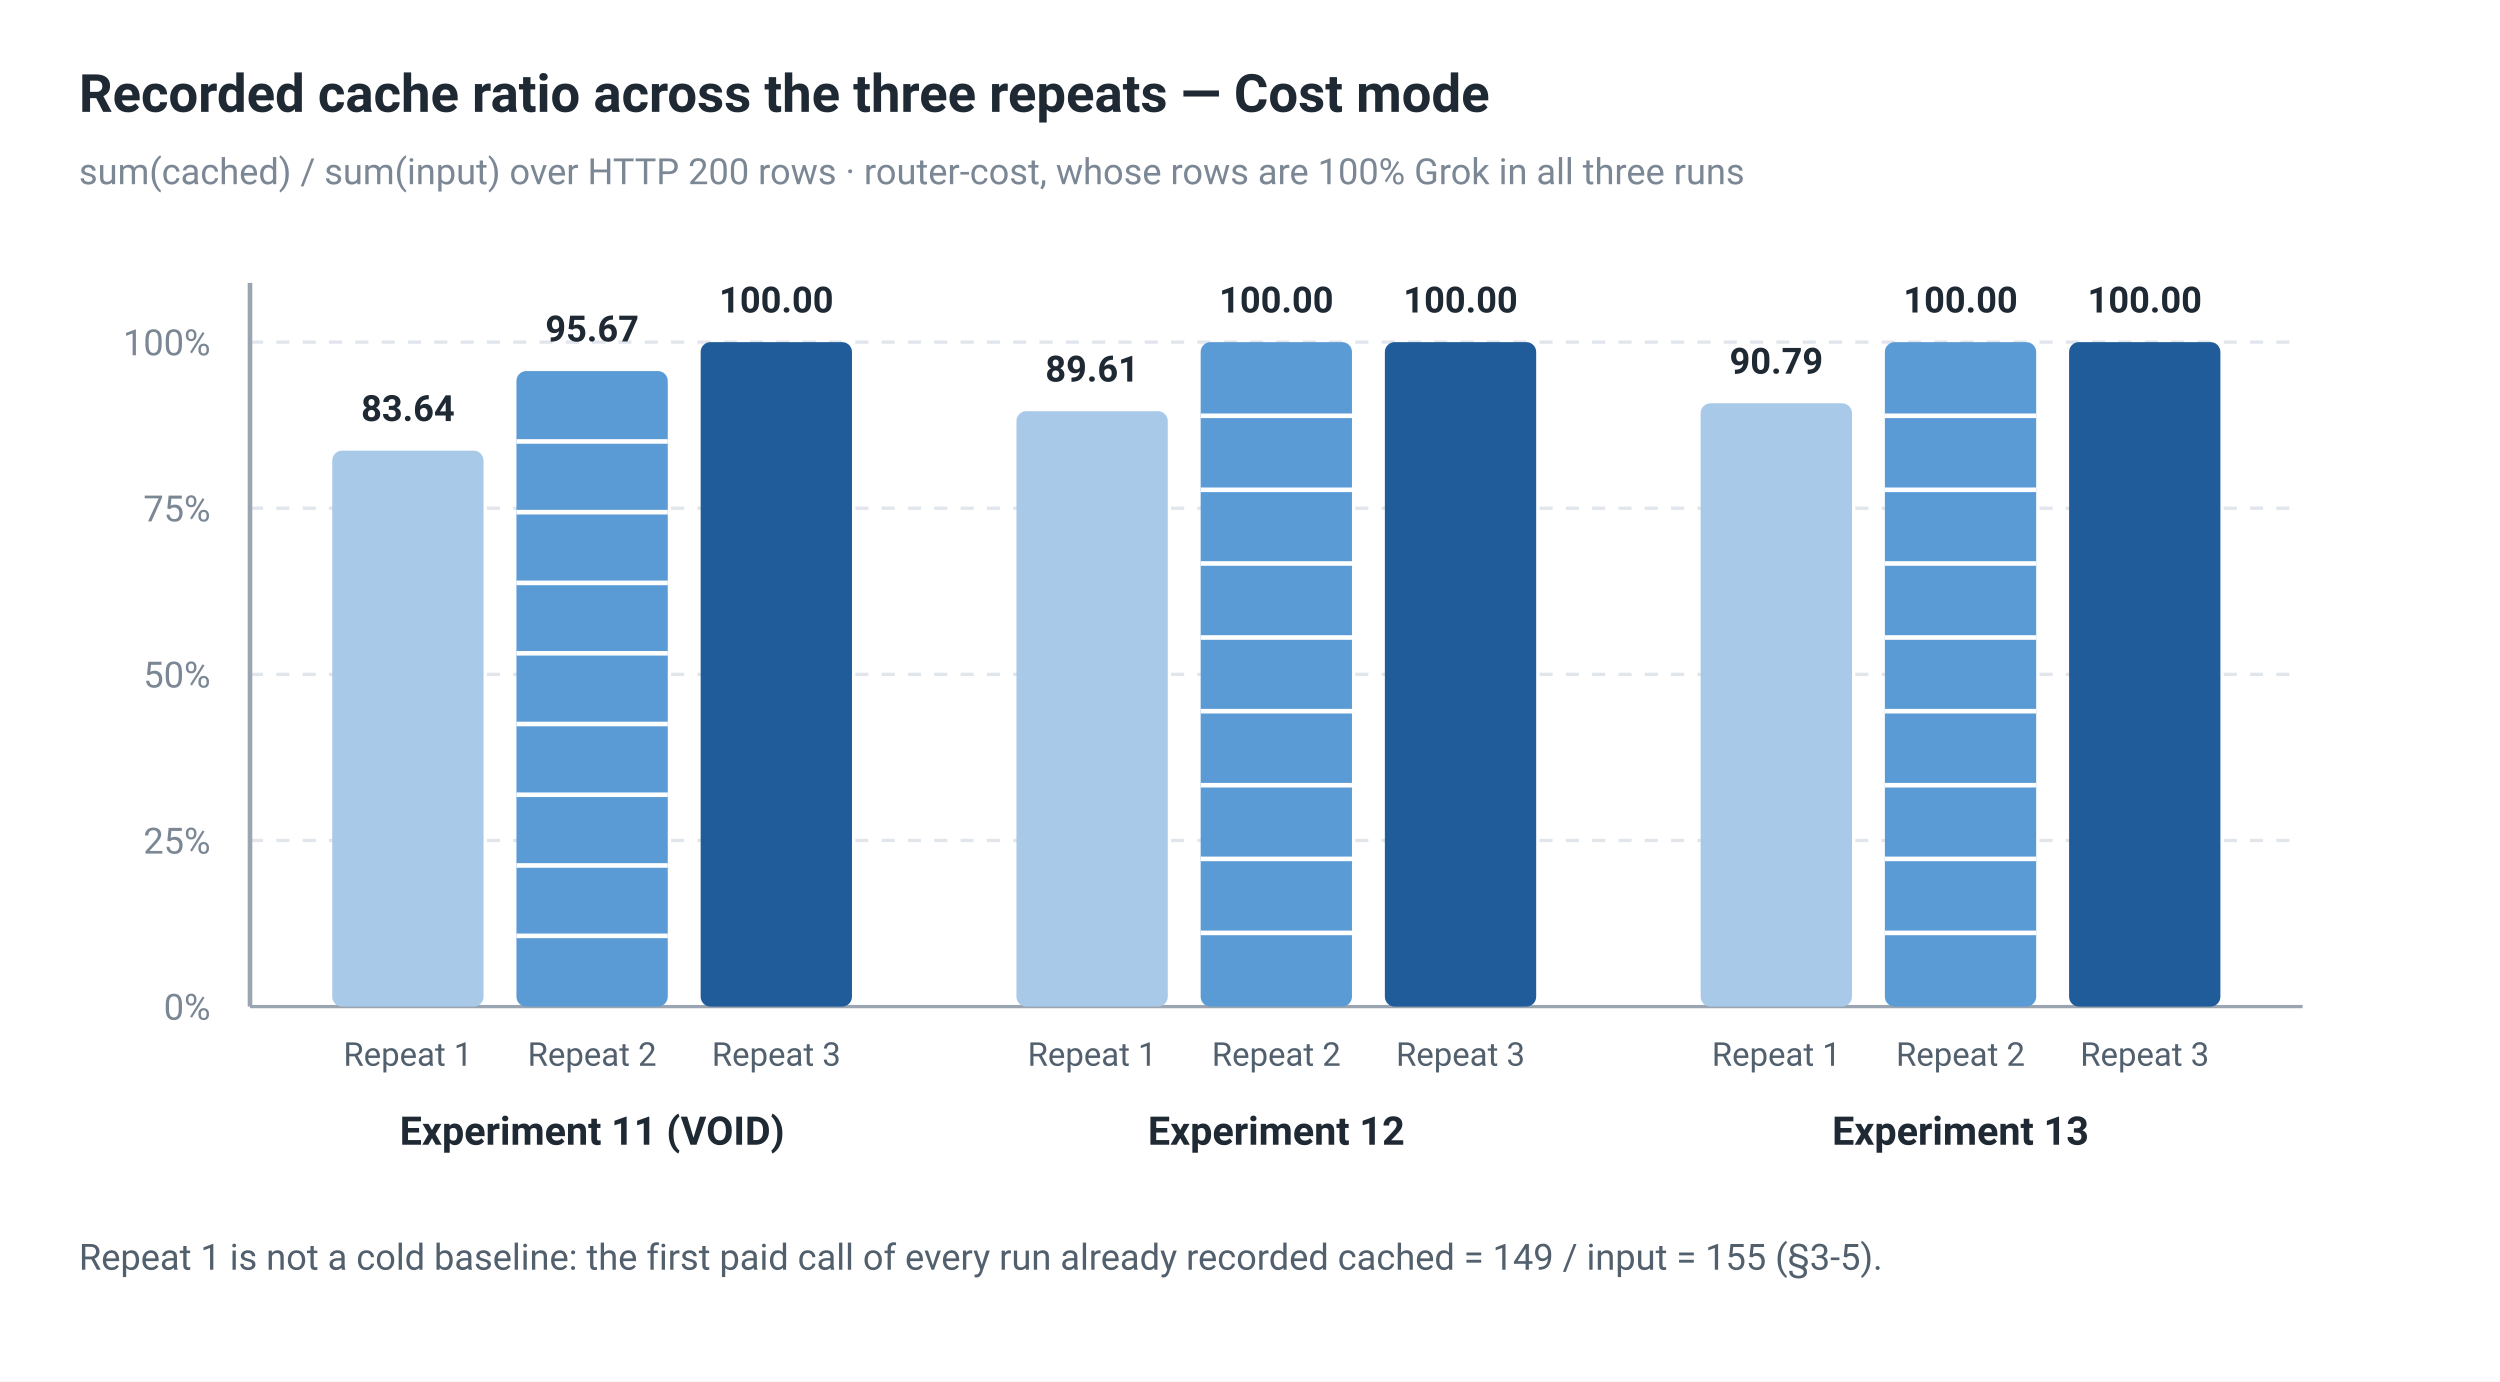
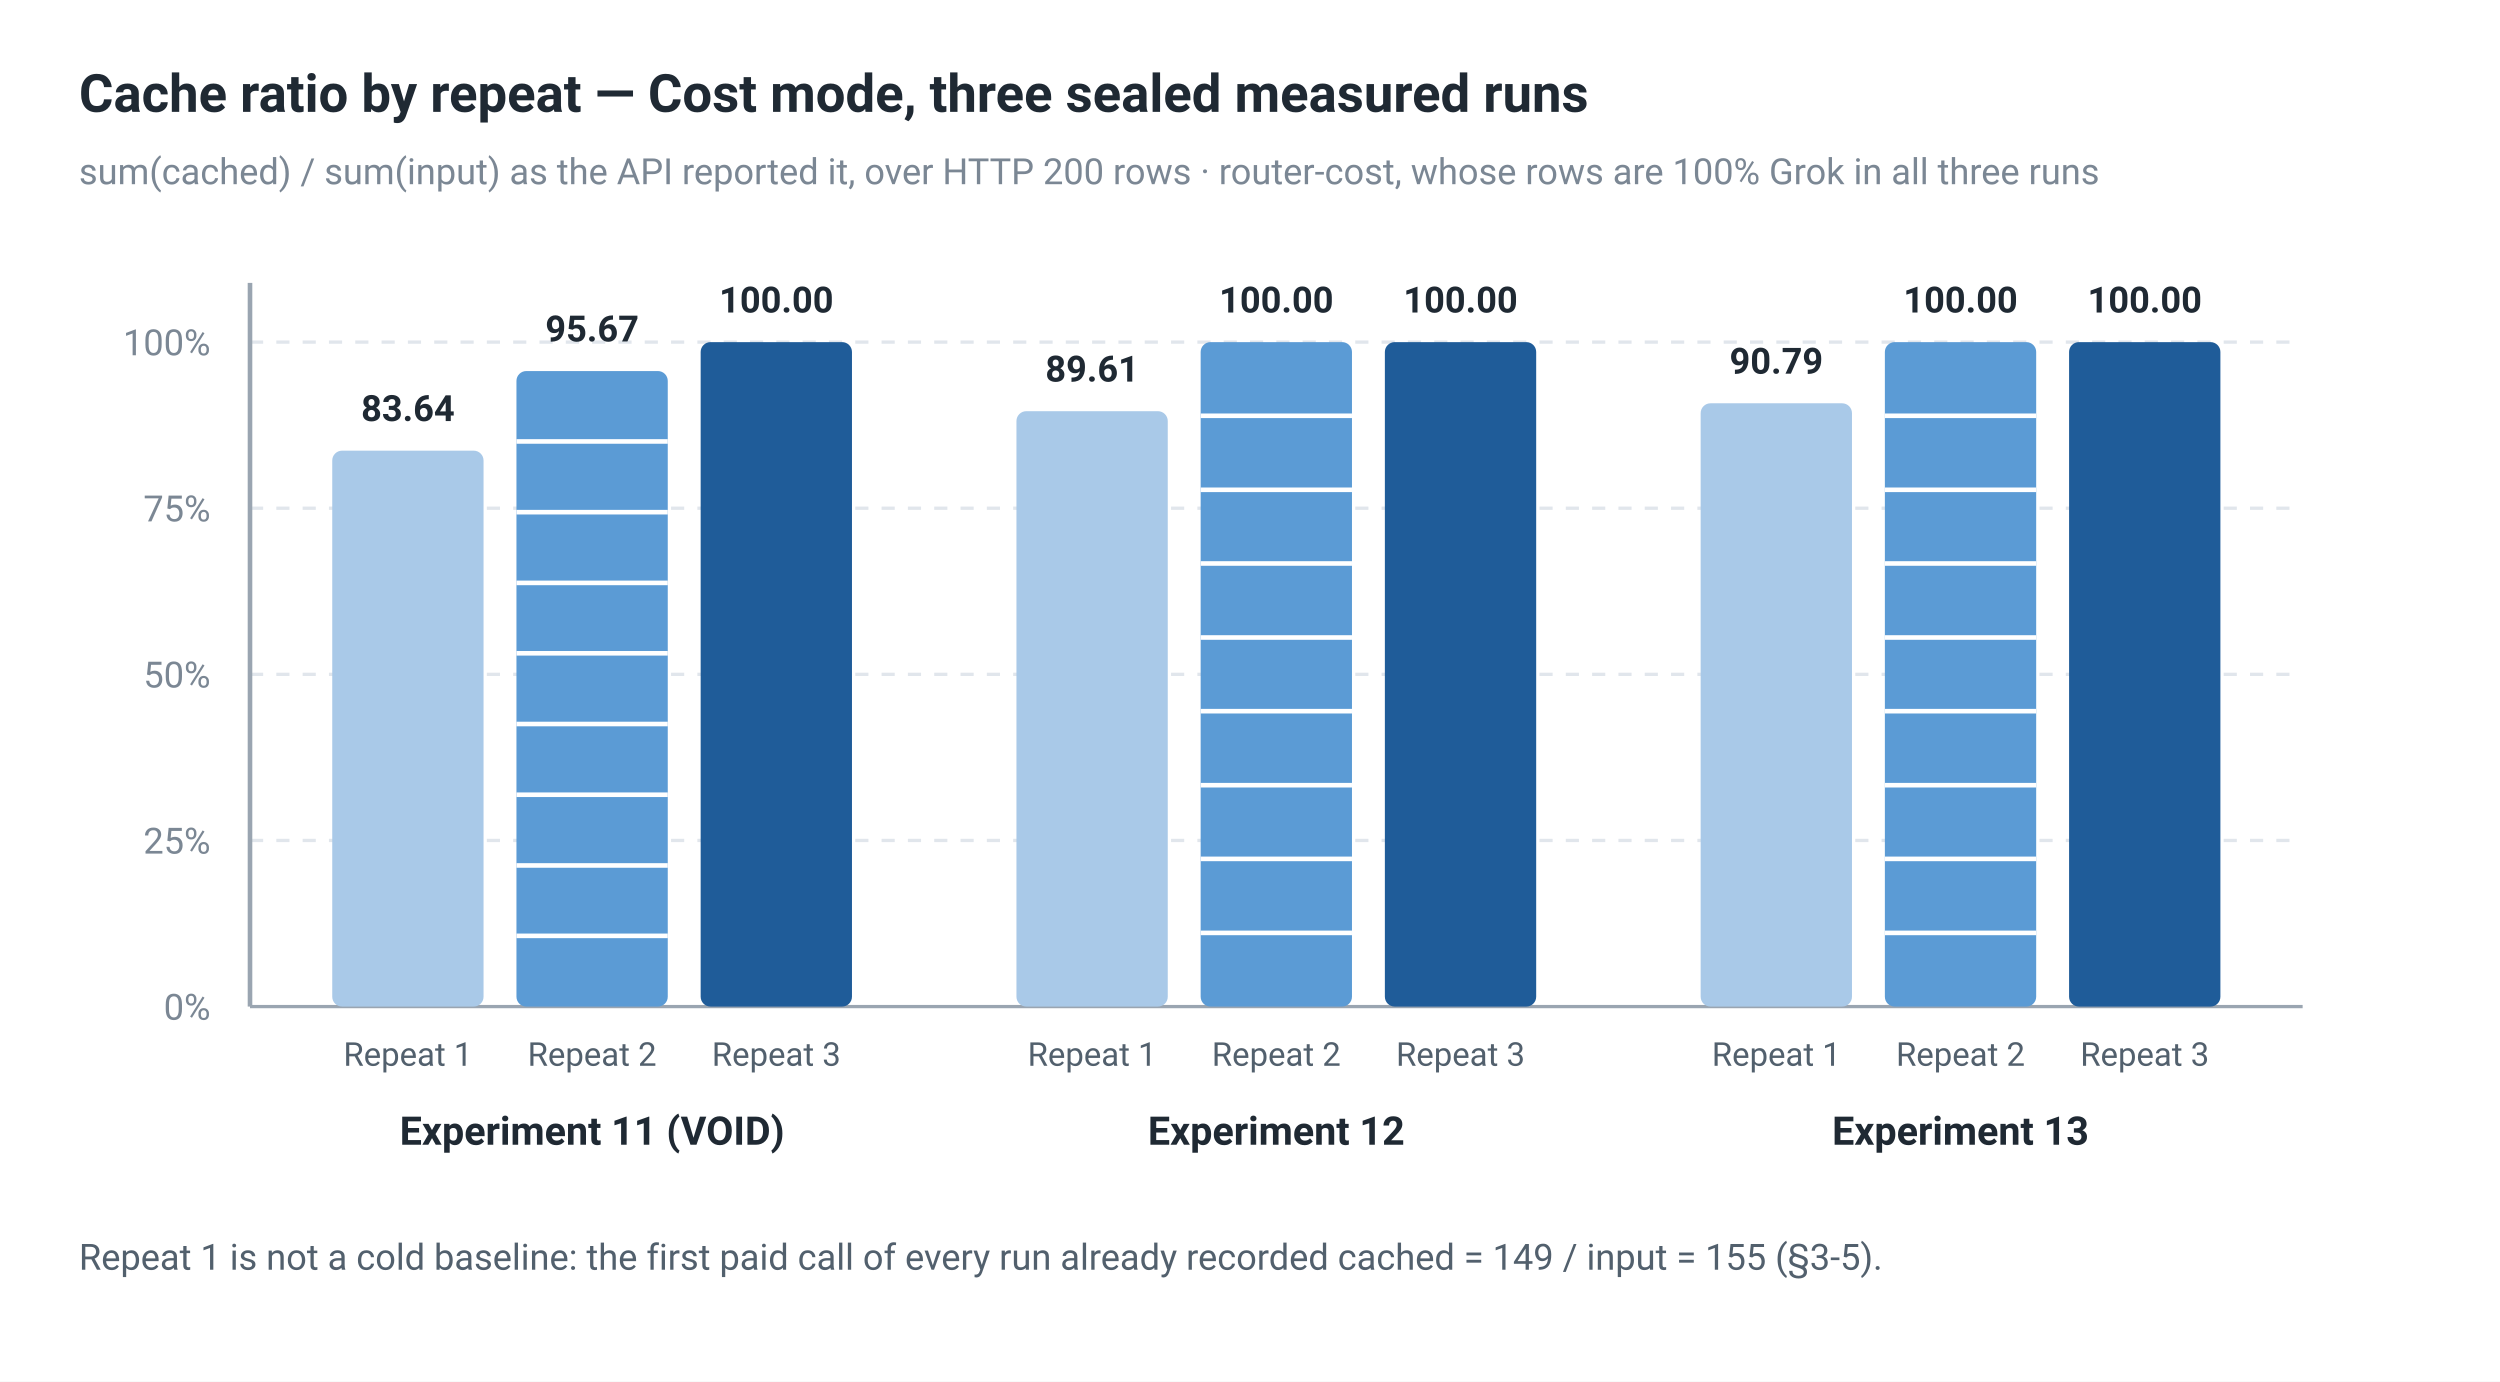
<svg xmlns="http://www.w3.org/2000/svg" width="760" height="420" viewBox="0 0 760 420" font-family="-apple-system, BlinkMacSystemFont, 'Segoe UI', Roboto, sans-serif" role="img" aria-labelledby="chart-title chart-desc">
  <rect x="0" y="0" width="760" height="420" fill="#ffffff" />
-   <text x="24.0" y="34.0" font-size="16" fill="#1f2933" text-anchor="start" font-weight="700">Recorded cache ratio across the three repeats — Cost mode</text>
-   <text x="24.0" y="56.0" font-size="11" fill="#7b8794" text-anchor="start">sum(cached) / sum(input) over HTTP 200 rows · router-cost, whose rows are 100% Grok in all three runs</text>
+   <text x="24.0" y="34.0" font-size="16" fill="#1f2933" text-anchor="start" font-weight="700">Cache ratio by repeat — Cost mode, three sealed measured runs</text>
+   <text x="24.0" y="56.0" font-size="11" fill="#7b8794" text-anchor="start">sum(cached) / sum(input) as the API reported it, over HTTP 200 rows · router-cost, whose rows are 100% Grok in all three runs</text>
  <line x1="76.0" y1="306.0" x2="700.0" y2="306.0" stroke="#9aa5b1" stroke-width="1" />
  <text x="64.0" y="310.0" font-size="11" fill="#7b8794" text-anchor="end">0%</text>
  <line x1="76.0" y1="255.5" x2="700.0" y2="255.5" stroke="#e1e6ec" stroke-width="1" stroke-dasharray="4 4" />
  <text x="64.0" y="259.5" font-size="11" fill="#7b8794" text-anchor="end">25%</text>
  <line x1="76.0" y1="205.0" x2="700.0" y2="205.0" stroke="#e1e6ec" stroke-width="1" stroke-dasharray="4 4" />
  <text x="64.0" y="209.0" font-size="11" fill="#7b8794" text-anchor="end">50%</text>
  <line x1="76.0" y1="154.5" x2="700.0" y2="154.5" stroke="#e1e6ec" stroke-width="1" stroke-dasharray="4 4" />
  <text x="64.0" y="158.5" font-size="11" fill="#7b8794" text-anchor="end">75%</text>
  <line x1="76.0" y1="104.0" x2="700.0" y2="104.0" stroke="#e1e6ec" stroke-width="1" stroke-dasharray="4 4" />
  <text x="64.0" y="108.0" font-size="11" fill="#7b8794" text-anchor="end">100%</text>
  <line x1="76.0" y1="86.0" x2="76.0" y2="306.0" stroke="#9aa5b1" stroke-width="1.4" />
  <rect x="101.0" y="137.0" width="46.0" height="169.0" rx="3" fill="#a9c9e8" />
  <text x="124.0" y="128.0" font-size="11" fill="#1f2933" text-anchor="middle" font-weight="700">83.64</text>
  <text x="124.0" y="324.0" font-size="10" fill="#52606d" text-anchor="middle">Repeat 1</text>
  <rect x="157.0" y="112.8" width="46.0" height="193.2" rx="3" fill="#5b9bd5" />
  <line x1="157.0" y1="134.2" x2="203.0" y2="134.2" stroke="#ffffff" stroke-width="1.4" />
  <line x1="157.0" y1="155.7" x2="203.0" y2="155.7" stroke="#ffffff" stroke-width="1.4" />
  <line x1="157.0" y1="177.2" x2="203.0" y2="177.2" stroke="#ffffff" stroke-width="1.4" />
  <line x1="157.0" y1="198.6" x2="203.0" y2="198.6" stroke="#ffffff" stroke-width="1.4" />
  <line x1="157.0" y1="220.1" x2="203.0" y2="220.1" stroke="#ffffff" stroke-width="1.4" />
  <line x1="157.0" y1="241.6" x2="203.0" y2="241.6" stroke="#ffffff" stroke-width="1.4" />
  <line x1="157.0" y1="263.1" x2="203.0" y2="263.1" stroke="#ffffff" stroke-width="1.4" />
  <line x1="157.0" y1="284.5" x2="203.0" y2="284.5" stroke="#ffffff" stroke-width="1.4" />
  <text x="180.0" y="103.8" font-size="11" fill="#1f2933" text-anchor="middle" font-weight="700">95.67</text>
  <text x="180.0" y="324.0" font-size="10" fill="#52606d" text-anchor="middle">Repeat 2</text>
  <rect x="213.0" y="104.0" width="46.0" height="202.0" rx="3" fill="#1f5c99" />
  <text x="236.0" y="95.0" font-size="11" fill="#1f2933" text-anchor="middle" font-weight="700">100.00</text>
  <text x="236.0" y="324.0" font-size="10" fill="#52606d" text-anchor="middle">Repeat 3</text>
  <text x="180.0" y="348.0" font-size="12" fill="#1f2933" text-anchor="middle" font-weight="600">Experiment 11 (VOID)</text>
  <rect x="309.0" y="125.0" width="46.0" height="181.0" rx="3" fill="#a9c9e8" />
  <text x="332.0" y="116.0" font-size="11" fill="#1f2933" text-anchor="middle" font-weight="700">89.61</text>
  <text x="332.0" y="324.0" font-size="10" fill="#52606d" text-anchor="middle">Repeat 1</text>
  <rect x="365.0" y="104.0" width="46.0" height="202.0" rx="3" fill="#5b9bd5" />
  <line x1="365.0" y1="126.4" x2="411.0" y2="126.4" stroke="#ffffff" stroke-width="1.4" />
  <line x1="365.0" y1="148.9" x2="411.0" y2="148.9" stroke="#ffffff" stroke-width="1.4" />
  <line x1="365.0" y1="171.3" x2="411.0" y2="171.3" stroke="#ffffff" stroke-width="1.4" />
  <line x1="365.0" y1="193.8" x2="411.0" y2="193.8" stroke="#ffffff" stroke-width="1.4" />
  <line x1="365.0" y1="216.2" x2="411.0" y2="216.2" stroke="#ffffff" stroke-width="1.4" />
  <line x1="365.0" y1="238.7" x2="411.0" y2="238.7" stroke="#ffffff" stroke-width="1.4" />
  <line x1="365.0" y1="261.1" x2="411.0" y2="261.1" stroke="#ffffff" stroke-width="1.4" />
  <line x1="365.0" y1="283.6" x2="411.0" y2="283.6" stroke="#ffffff" stroke-width="1.4" />
  <text x="388.0" y="95.0" font-size="11" fill="#1f2933" text-anchor="middle" font-weight="700">100.00</text>
  <text x="388.0" y="324.0" font-size="10" fill="#52606d" text-anchor="middle">Repeat 2</text>
  <rect x="421.0" y="104.0" width="46.0" height="202.0" rx="3" fill="#1f5c99" />
  <text x="444.0" y="95.0" font-size="11" fill="#1f2933" text-anchor="middle" font-weight="700">100.00</text>
  <text x="444.0" y="324.0" font-size="10" fill="#52606d" text-anchor="middle">Repeat 3</text>
  <text x="388.0" y="348.0" font-size="12" fill="#1f2933" text-anchor="middle" font-weight="600">Experiment 12</text>
  <rect x="517.0" y="122.6" width="46.0" height="183.4" rx="3" fill="#a9c9e8" />
  <text x="540.0" y="113.6" font-size="11" fill="#1f2933" text-anchor="middle" font-weight="700">90.79</text>
  <text x="540.0" y="324.0" font-size="10" fill="#52606d" text-anchor="middle">Repeat 1</text>
  <rect x="573.0" y="104.0" width="46.0" height="202.0" rx="3" fill="#5b9bd5" />
  <line x1="573.0" y1="126.4" x2="619.0" y2="126.4" stroke="#ffffff" stroke-width="1.4" />
  <line x1="573.0" y1="148.9" x2="619.0" y2="148.9" stroke="#ffffff" stroke-width="1.4" />
  <line x1="573.0" y1="171.3" x2="619.0" y2="171.3" stroke="#ffffff" stroke-width="1.4" />
  <line x1="573.0" y1="193.8" x2="619.0" y2="193.8" stroke="#ffffff" stroke-width="1.4" />
  <line x1="573.0" y1="216.2" x2="619.0" y2="216.2" stroke="#ffffff" stroke-width="1.4" />
  <line x1="573.0" y1="238.7" x2="619.0" y2="238.7" stroke="#ffffff" stroke-width="1.4" />
  <line x1="573.0" y1="261.1" x2="619.0" y2="261.1" stroke="#ffffff" stroke-width="1.4" />
  <line x1="573.0" y1="283.6" x2="619.0" y2="283.6" stroke="#ffffff" stroke-width="1.4" />
  <text x="596.0" y="95.0" font-size="11" fill="#1f2933" text-anchor="middle" font-weight="700">100.00</text>
  <text x="596.0" y="324.0" font-size="10" fill="#52606d" text-anchor="middle">Repeat 2</text>
  <rect x="629.0" y="104.0" width="46.0" height="202.0" rx="3" fill="#1f5c99" />
  <text x="652.0" y="95.0" font-size="11" fill="#1f2933" text-anchor="middle" font-weight="700">100.00</text>
  <text x="652.0" y="324.0" font-size="10" fill="#52606d" text-anchor="middle">Repeat 3</text>
  <text x="596.0" y="348.0" font-size="12" fill="#1f2933" text-anchor="middle" font-weight="600">Experiment 13</text>
  <text x="24.0" y="386.0" font-size="11" fill="#52606d" text-anchor="start">Repeat 1 is not a cold baseline: the first paid call of every run already recorded cached = 149 / input = 155 (§3-5).</text>
</svg>
